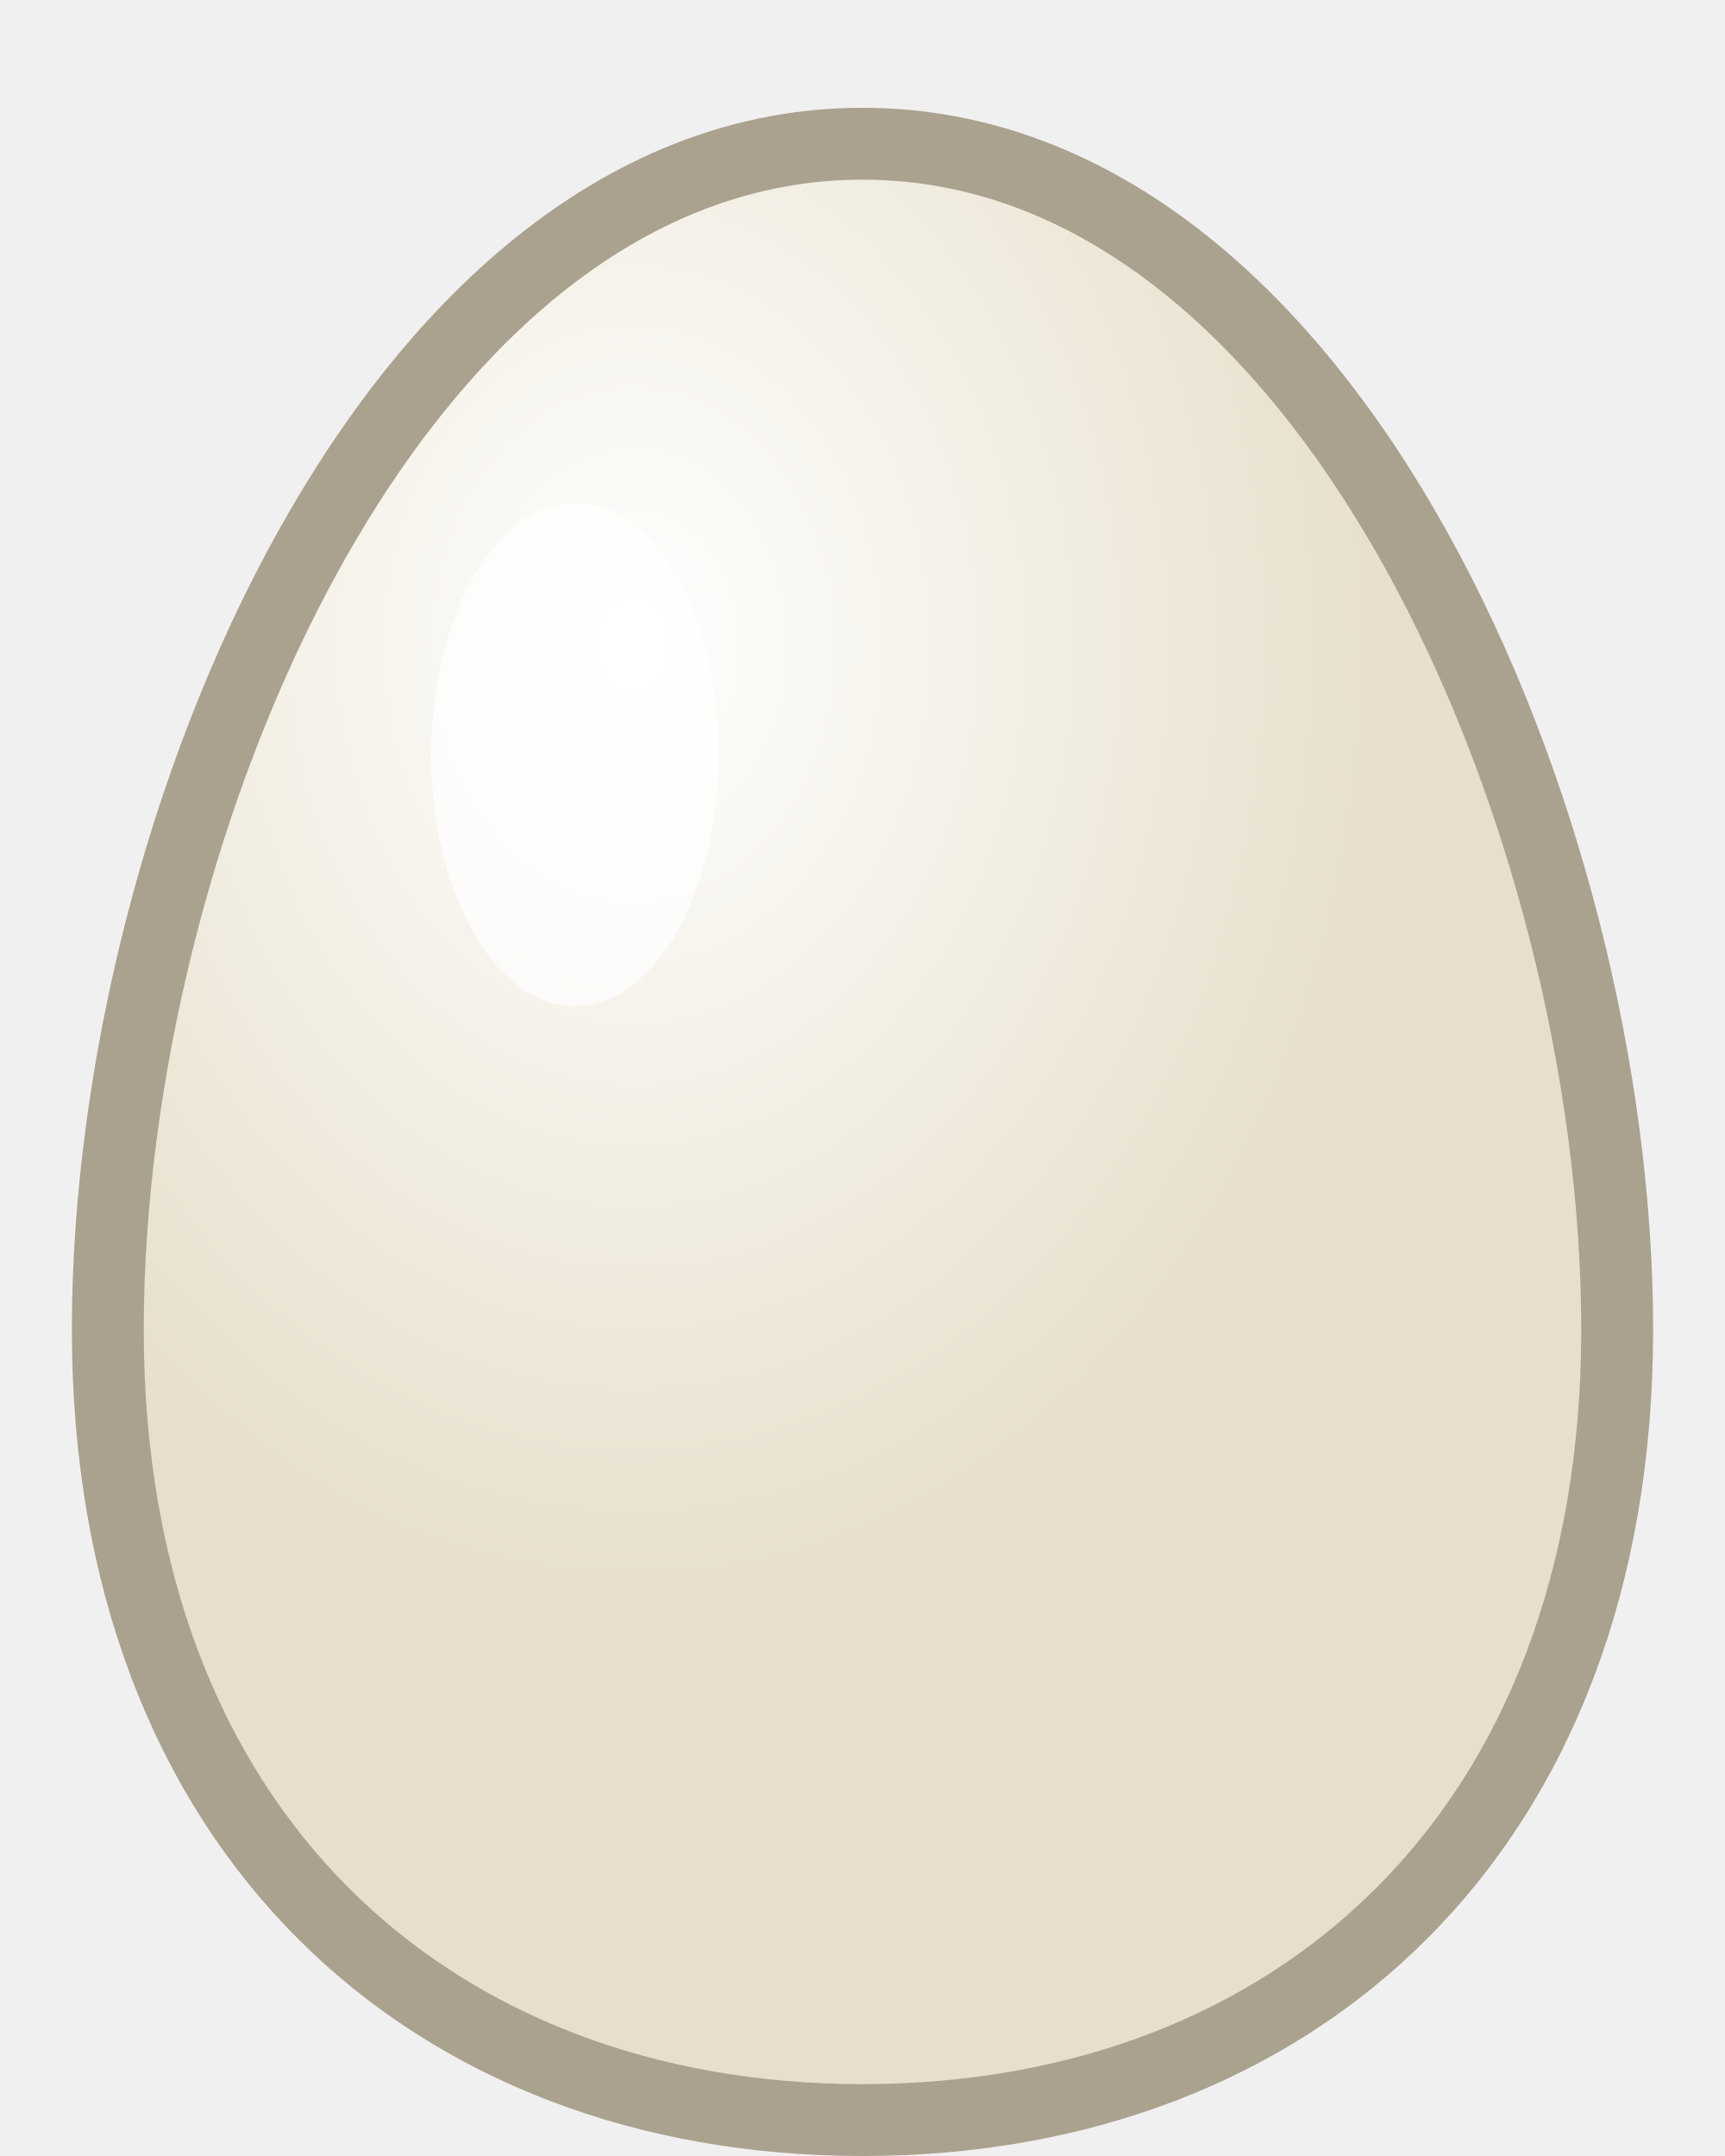
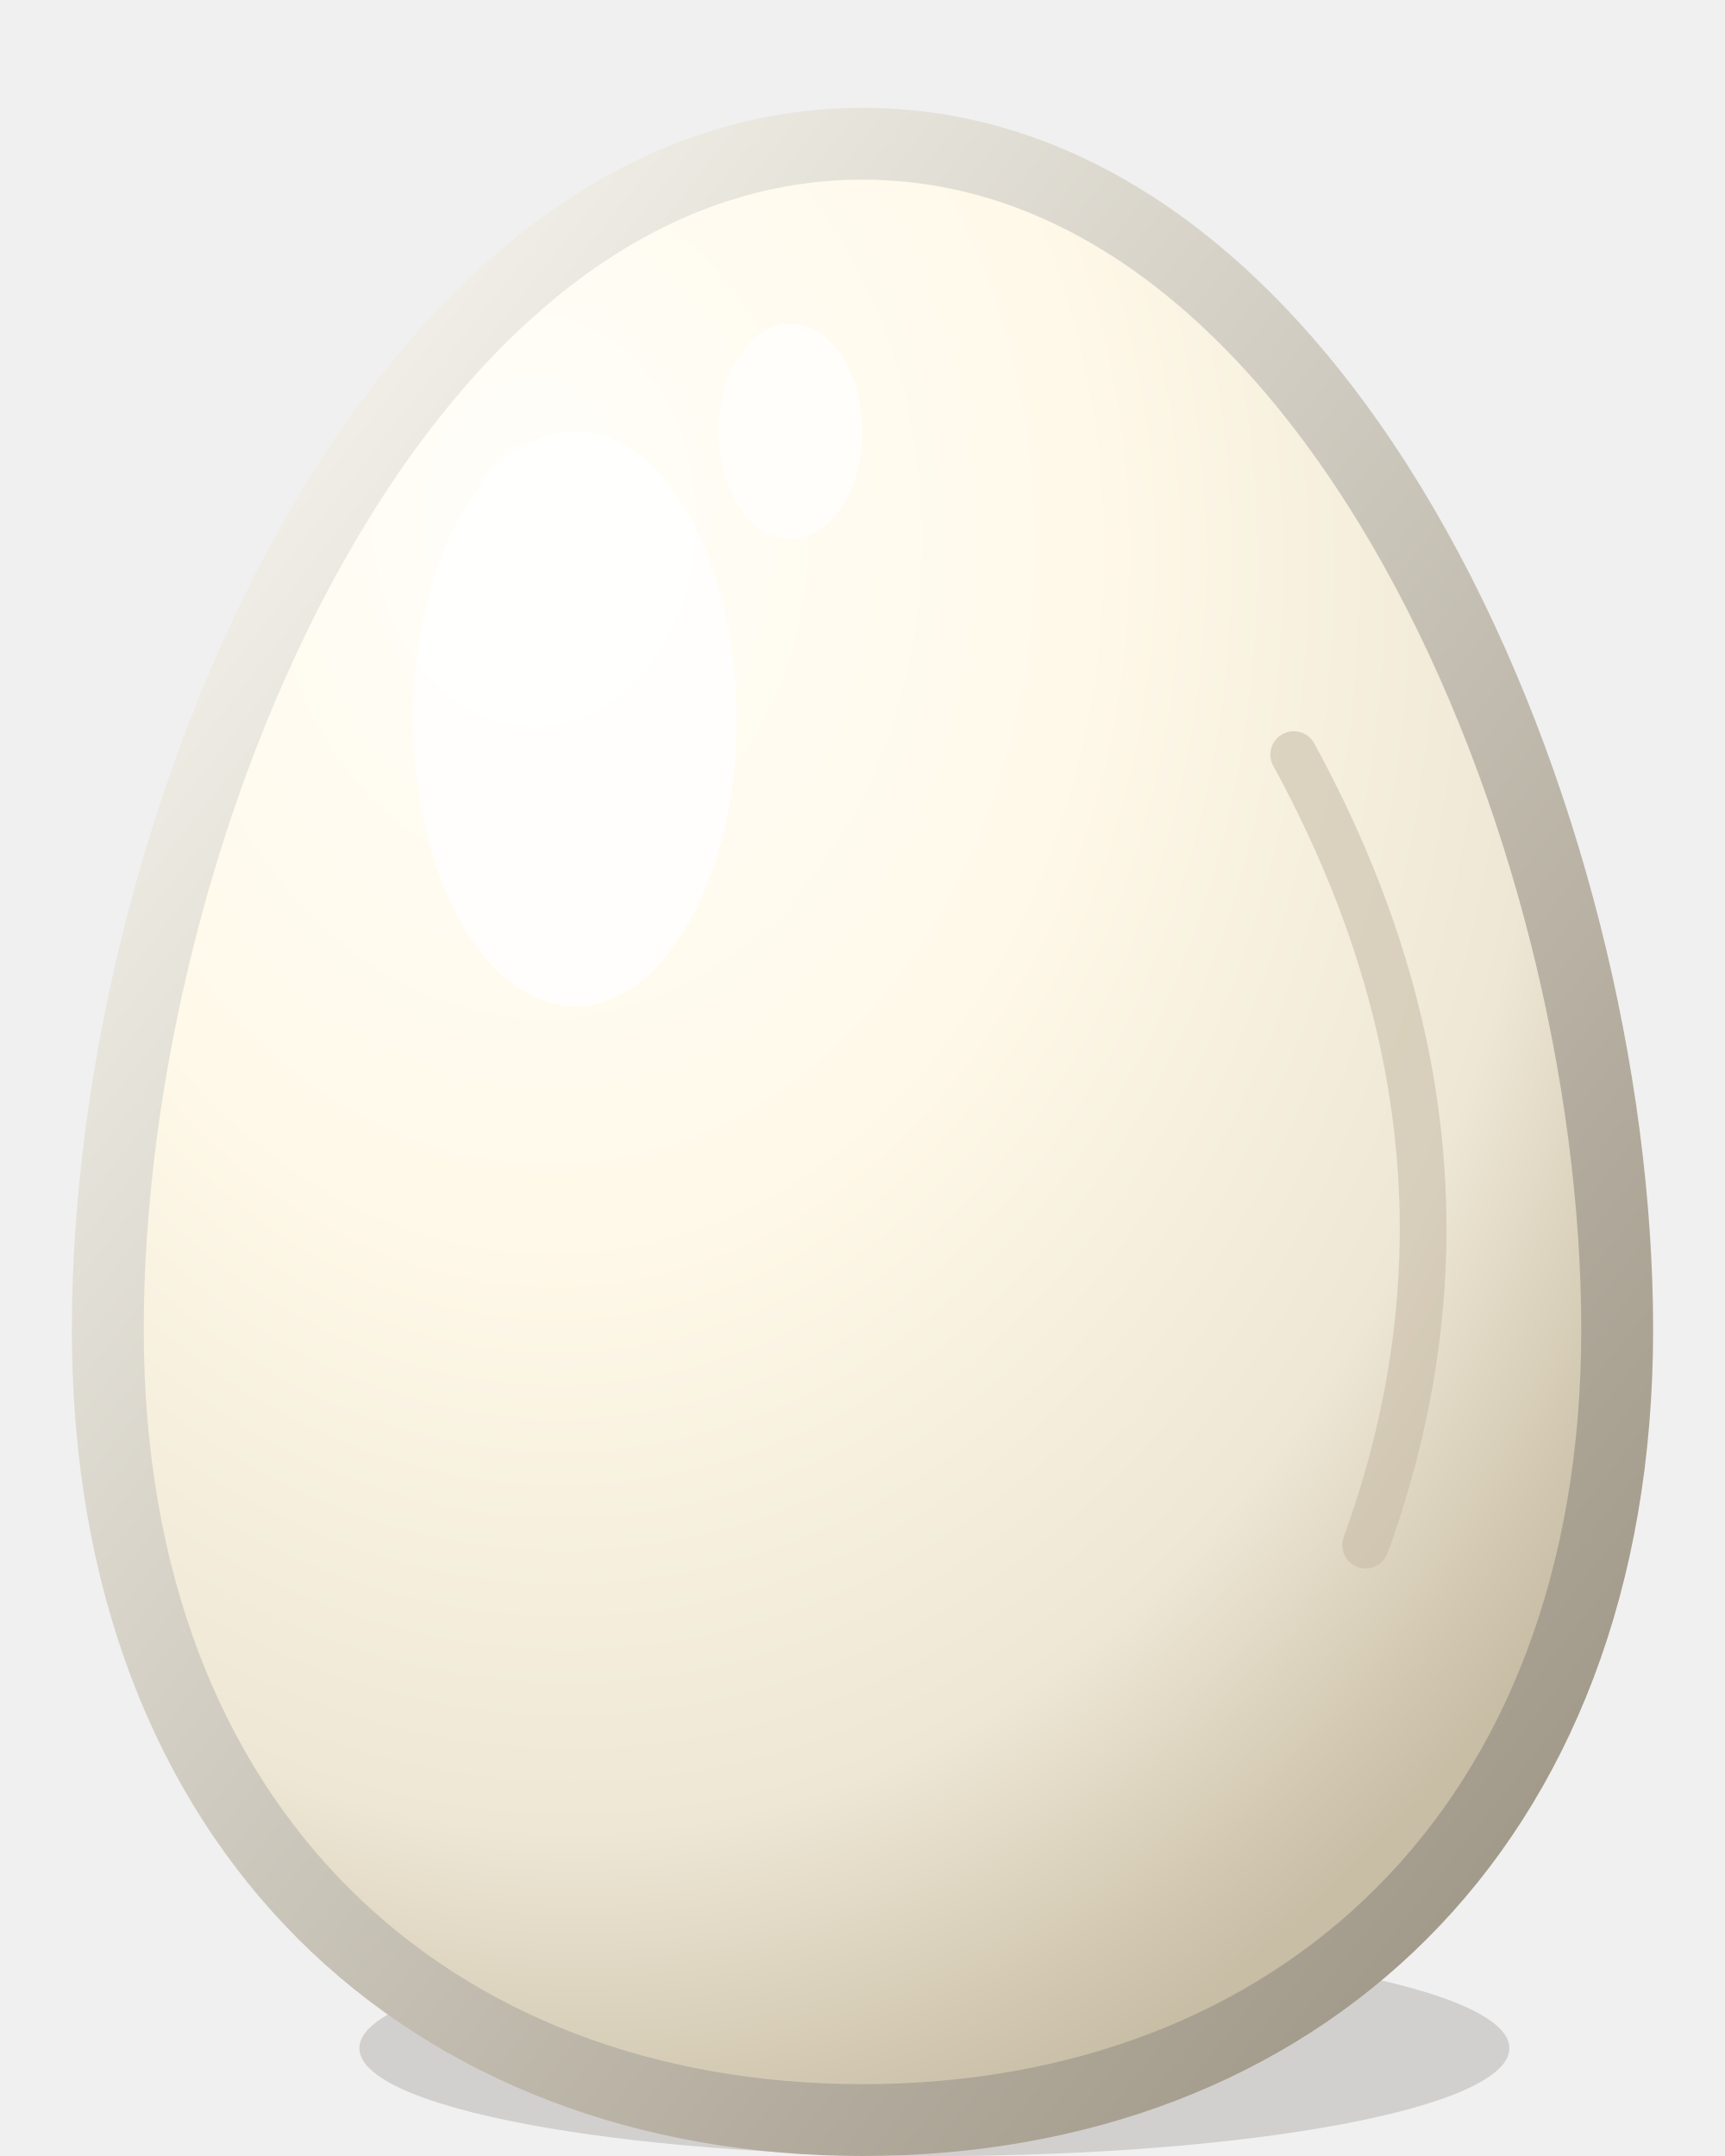
<svg xmlns="http://www.w3.org/2000/svg" viewBox="-24 -30 48 60">
  <defs>
-     <radialGradient id="e" cx=".35" cy=".25">
-       <stop stop-color="#fff" />
-       <stop offset="1" stop-color="#e7dfcb" />
+     <radialGradient id="eggShell" cx=".32" cy=".23" fx=".28" fy=".18" r=".82">
+       <stop stop-color="#fffefa" />
+       <stop offset=".43" stop-color="#fff9e9" />
+       <stop offset=".78" stop-color="#eee7d5" />
+       <stop offset="1" stop-color="#c8bda5" />
    </radialGradient>
+     <linearGradient id="eggRim" x1="0" y1="0" x2="1" y2="1">
+       <stop stop-color="#fffef8" />
+       <stop offset="1" stop-color="#978e7d" />
+     </linearGradient>
  </defs>
-   <path d="M0-26C-13-26-21-7-21 7s9 22 21 22S21 21 21 7 13-26 0-26z" fill="url(#e)" stroke="#aaa18e" stroke-width="2" />
-   <ellipse cx="-8" cy="-9" rx="4" ry="7" fill="#fff" opacity=".7" />
+   <ellipse cx="2" cy="27" rx="16" ry="3" fill="#463c34" opacity=".18" />
+   <path d="M0-26C-13-26-21-7-21 7s9 22 21 22S21 21 21 7 13-26 0-26z" fill="url(#eggShell)" stroke="url(#eggRim)" stroke-width="2" />
+   <ellipse cx="-8" cy="-10" rx="4.5" ry="8" fill="#fff" opacity=".8" />
+   <ellipse cx="-2" cy="-18" rx="2" ry="3" fill="#fff" opacity=".65" />
+   <path d="M12-9Q18 2 14 13" fill="none" stroke="#c5baa5" stroke-width="1.3" stroke-linecap="round" opacity=".55" />
</svg>
